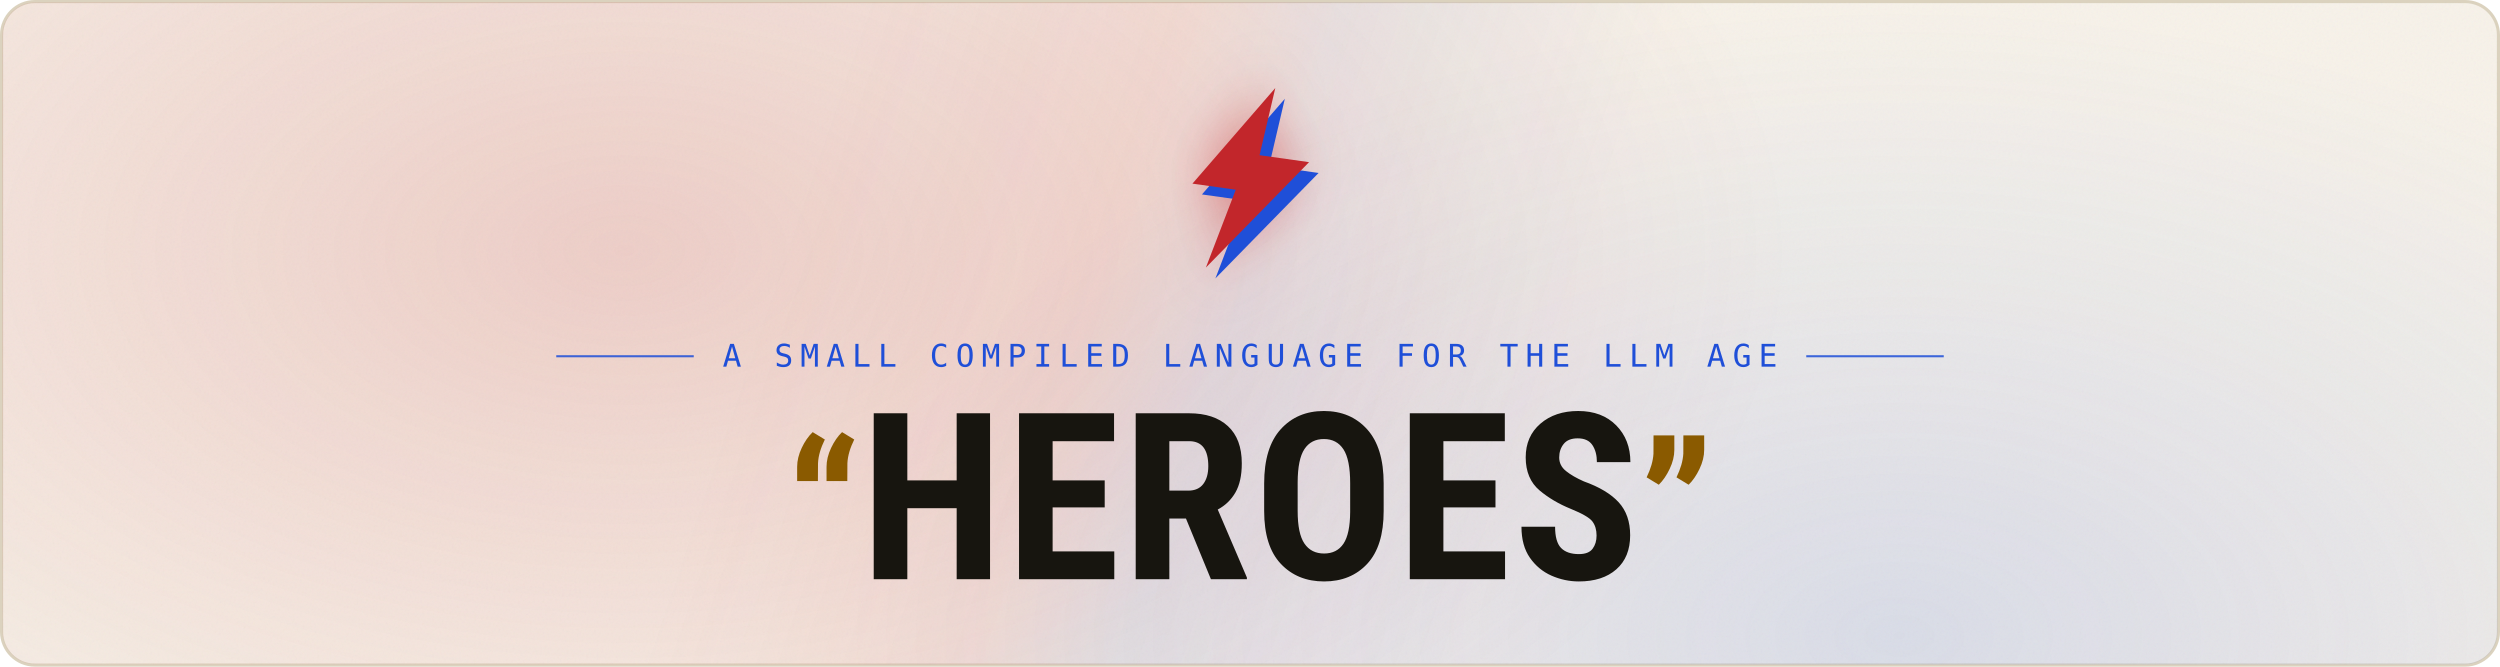
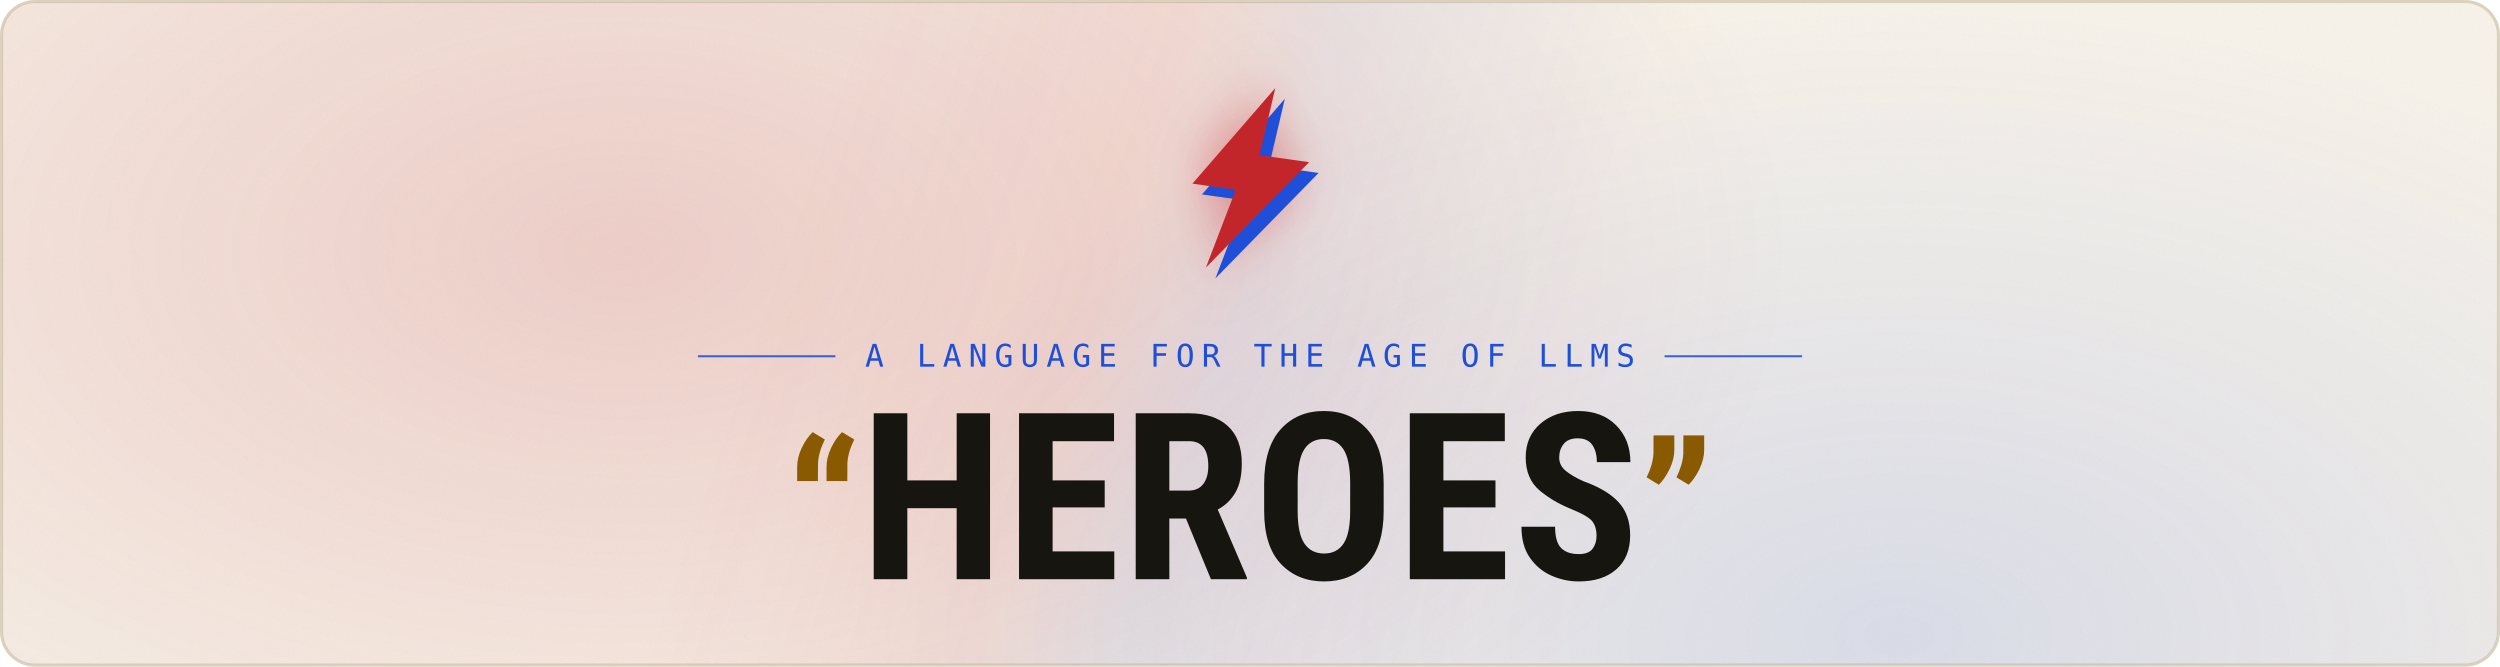
- <svg xmlns="http://www.w3.org/2000/svg" viewBox="0 0 1200 320" width="1200" height="320" role="img" aria-label="Heroes, a small compiled language for the LLM age.">
+ <svg xmlns="http://www.w3.org/2000/svg" viewBox="0 0 1200 320" width="1200" height="320" role="img" aria-label="Heroes, a language for the age of LLMs.">
  <style>
    .plate  { fill: #f7f2e9; stroke: #dbd2be; stroke-width: 1.5; }
    .fg     { fill: #17150f; }
    .blue   { fill: #1f4fd8; }
    .red    { fill: #c2262b; }
    .gold   { fill: #8a5a00; }
    .rule-blue { stroke: #1f4fd8; }
    .cond   { font-family: 'Avenir Next Condensed','HelveticaNeue-CondensedBold','Helvetica Neue','Roboto Condensed','Arial Narrow',sans-serif; font-weight: 700; }
    .mono   { font-family: ui-monospace,'SF Mono',Menlo,monospace; }
    .kicker { font-size: 15px; letter-spacing: 3.4px; }
    .title  { font-size: 112px; letter-spacing: 1px; }
    .quote  { font-size: 92px; }
  </style>
  <defs>
    <clipPath id="plateClip">
      <rect x="1" y="1" width="1198" height="318" rx="16" />
    </clipPath>
    <radialGradient id="washRed">
      <stop offset="0" stop-color="#c2262b" stop-opacity="0.18" />
      <stop offset="1" stop-color="#c2262b" stop-opacity="0" />
    </radialGradient>
    <radialGradient id="washBlue">
      <stop offset="0" stop-color="#1f4fd8" stop-opacity="0.14" />
      <stop offset="1" stop-color="#1f4fd8" stop-opacity="0" />
    </radialGradient>
    <linearGradient id="beam" x1="0" y1="0.04" x2="1" y2="0.13">
      <stop offset="0.34" stop-color="#c2262b" stop-opacity="0" />
      <stop offset="0.47" stop-color="#c2262b" stop-opacity="0.06" />
      <stop offset="0.53" stop-color="#1f4fd8" stop-opacity="0.06" />
      <stop offset="0.66" stop-color="#1f4fd8" stop-opacity="0" />
    </linearGradient>
    <filter id="grain">
      <feTurbulence type="fractalNoise" baseFrequency="0.85" numOctaves="3" stitchTiles="stitch" />
    </filter>
    <filter id="glow" x="-70%" y="-70%" width="240%" height="240%">
      <feGaussianBlur stdDeviation="9" result="b" />
      <feColorMatrix in="b" type="matrix" values="1 0 0 0 0  0 0.15 0 0 0  0 0 0.17 0 0  0 0 0 0.55 0" />
    </filter>
  </defs>
  <rect class="plate" x="0.75" y="0.75" width="1198.5" height="318.5" rx="16" />
  <g clip-path="url(#plateClip)">
    <ellipse cx="300" cy="120" rx="560" ry="330" fill="url(#washRed)" />
    <ellipse cx="910" cy="304" rx="500" ry="300" fill="url(#washBlue)" />
    <rect x="0" y="0" width="1200" height="320" fill="url(#beam)" />
    <rect x="0" y="0" width="1200" height="320" filter="url(#grain)" opacity="0.05" />
  </g>
  <g transform="translate(568 33) rotate(8) scale(1.5)">
    <path class="red" d="M 30 2 L8 36 h14 L16 62 L44 24 h-16 z" filter="url(#glow)" opacity="0.85" />
    <path class="blue" d="M 30 2 L8 36 h14 L16 62 L44 24 h-16 z" transform="translate(3.5 3)" />
    <path class="red" d="M 30 2 L8 36 h14 L16 62 L44 24 h-16 z" />
  </g>
-   <line x1="267" y1="171" x2="333" y2="171" stroke-width="1" opacity="0.85" class="rule-blue" />
-   <line x1="867" y1="171" x2="933" y2="171" stroke-width="1" opacity="0.85" class="rule-blue" />
-   <text class="mono kicker blue" x="600" y="176" text-anchor="middle">A SMALL COMPILED LANGUAGE FOR THE LLM AGE</text>
+   <line x1="335" y1="171" x2="401" y2="171" stroke-width="1" opacity="0.85" class="rule-blue" />
+   <line x1="799" y1="171" x2="865" y2="171" stroke-width="1" opacity="0.85" class="rule-blue" />
+   <text class="mono kicker blue" x="600" y="176" text-anchor="middle">A LANGUAGE FOR THE AGE OF LLMS</text>
  <text class="cond title fg" x="600" y="278" text-anchor="middle">
    <tspan class="gold quote">“</tspan>HEROES<tspan class="gold quote">”</tspan>
  </text>
</svg>
